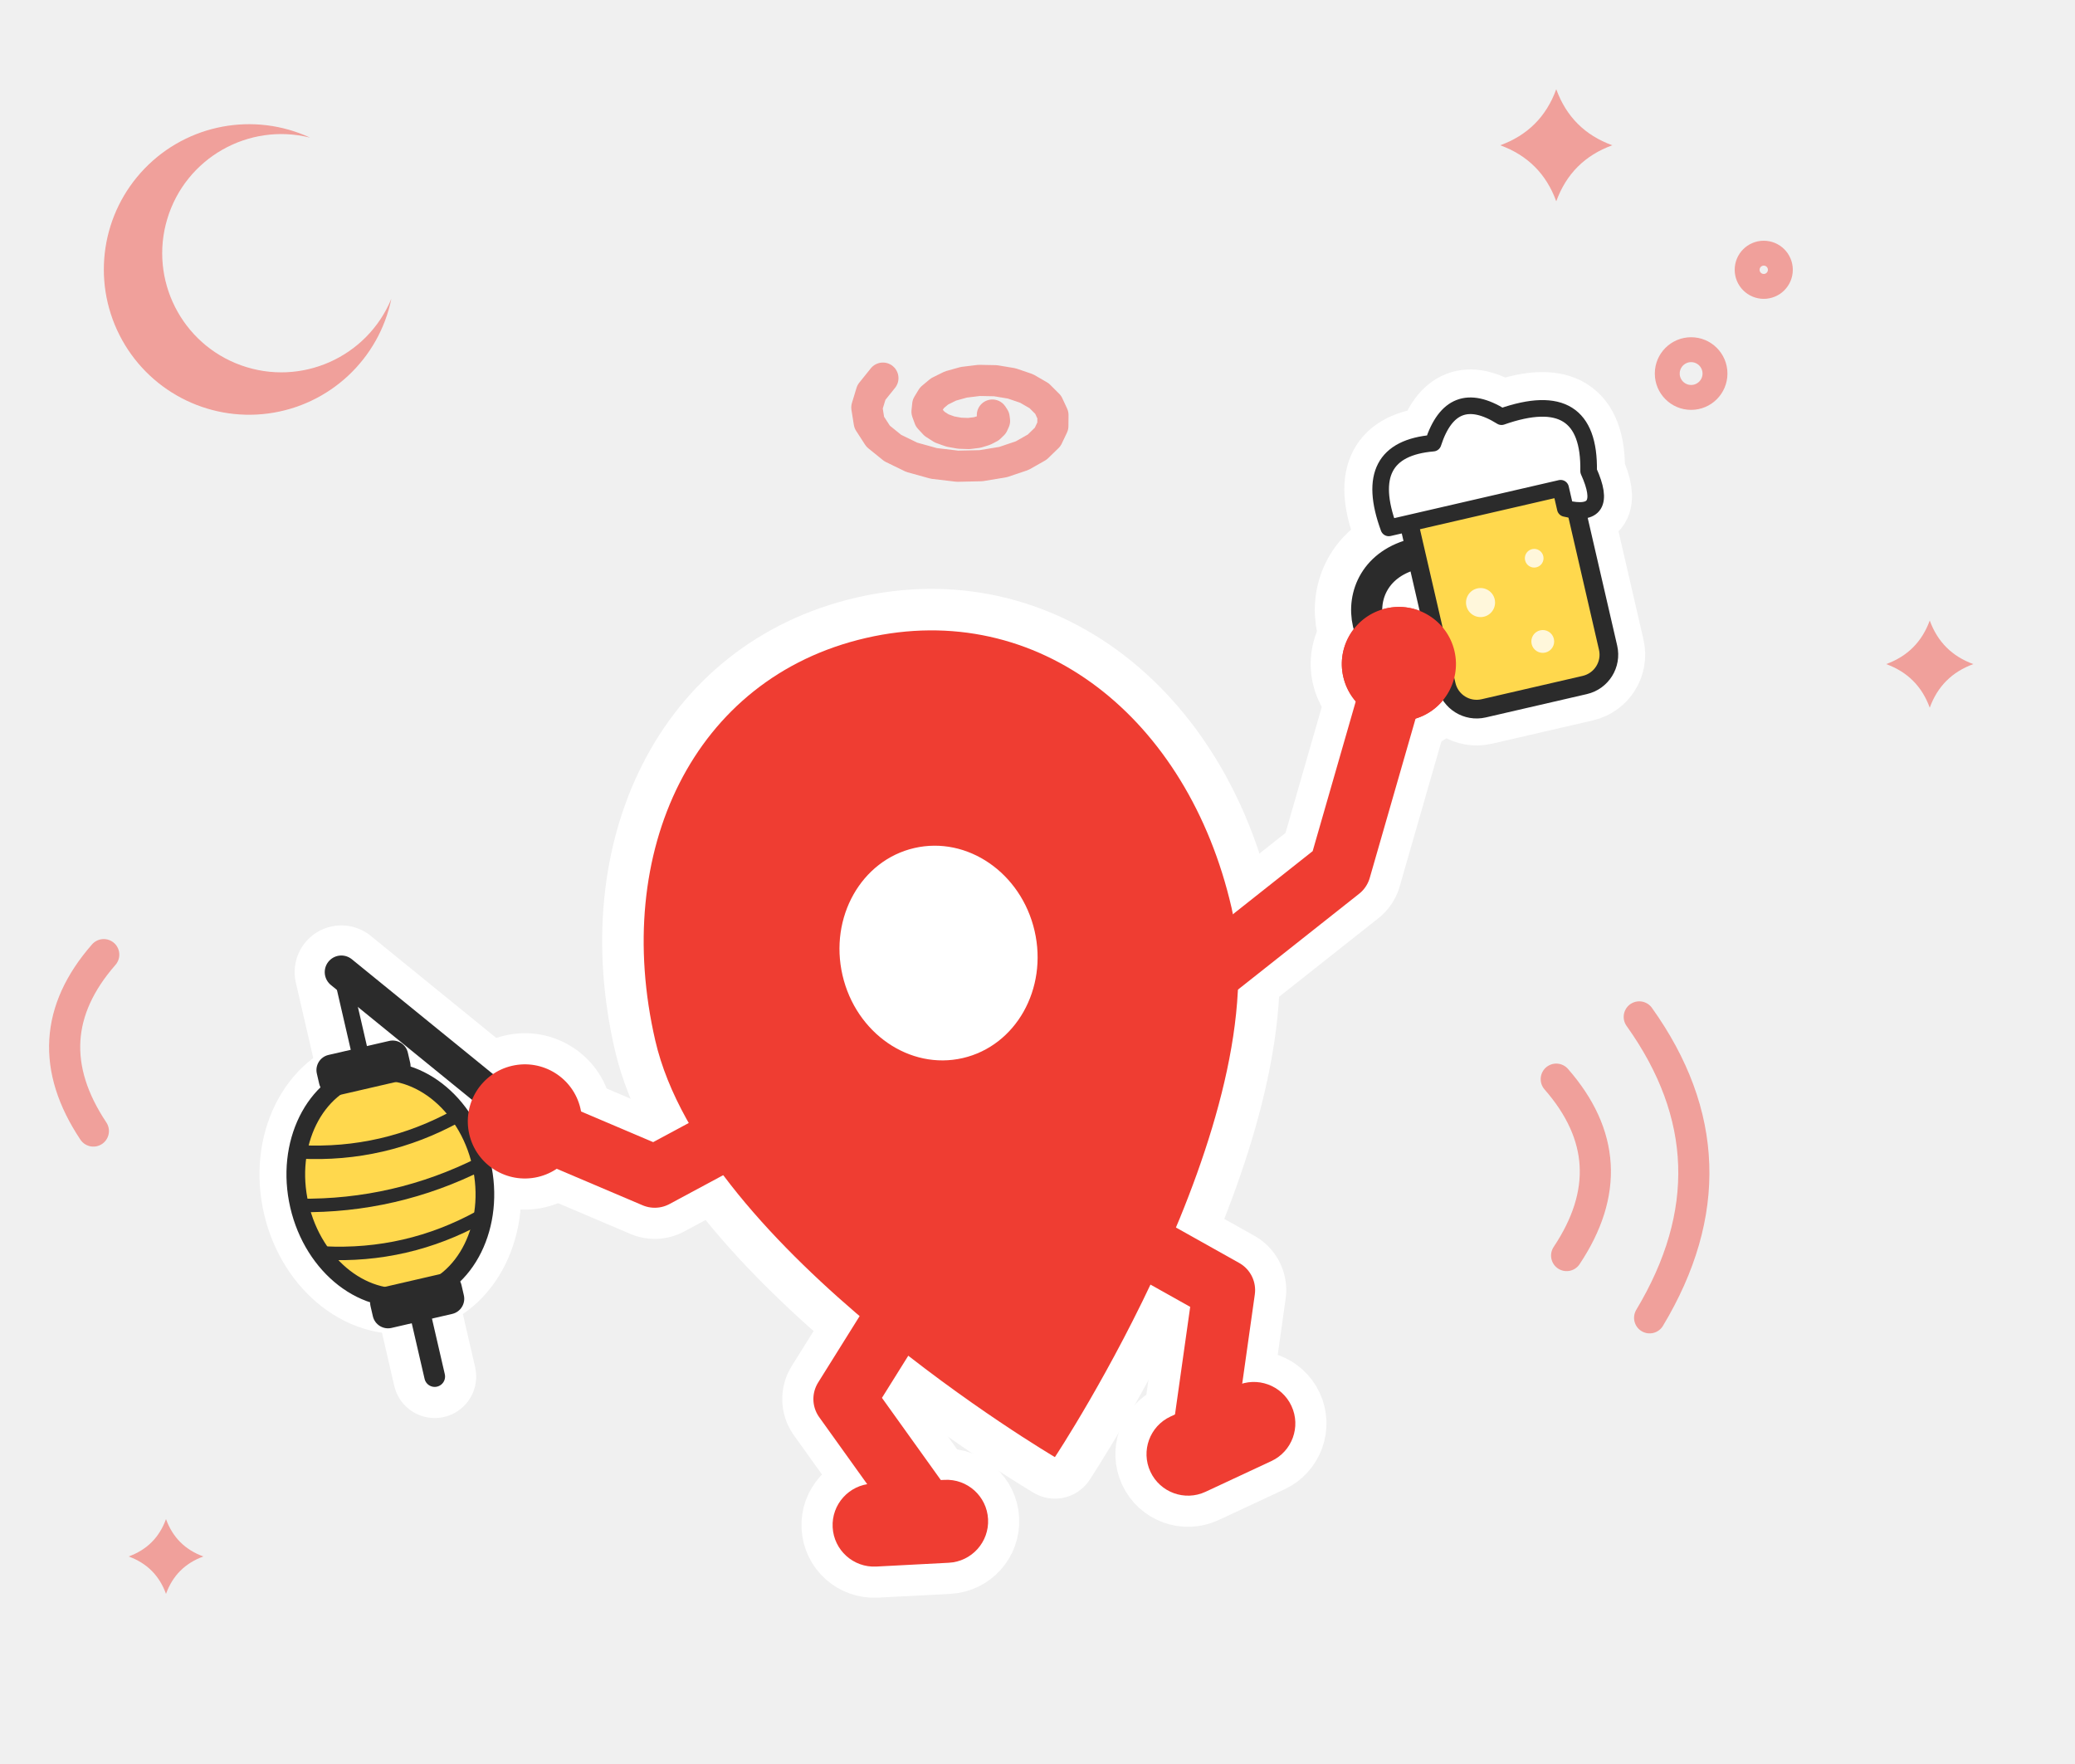
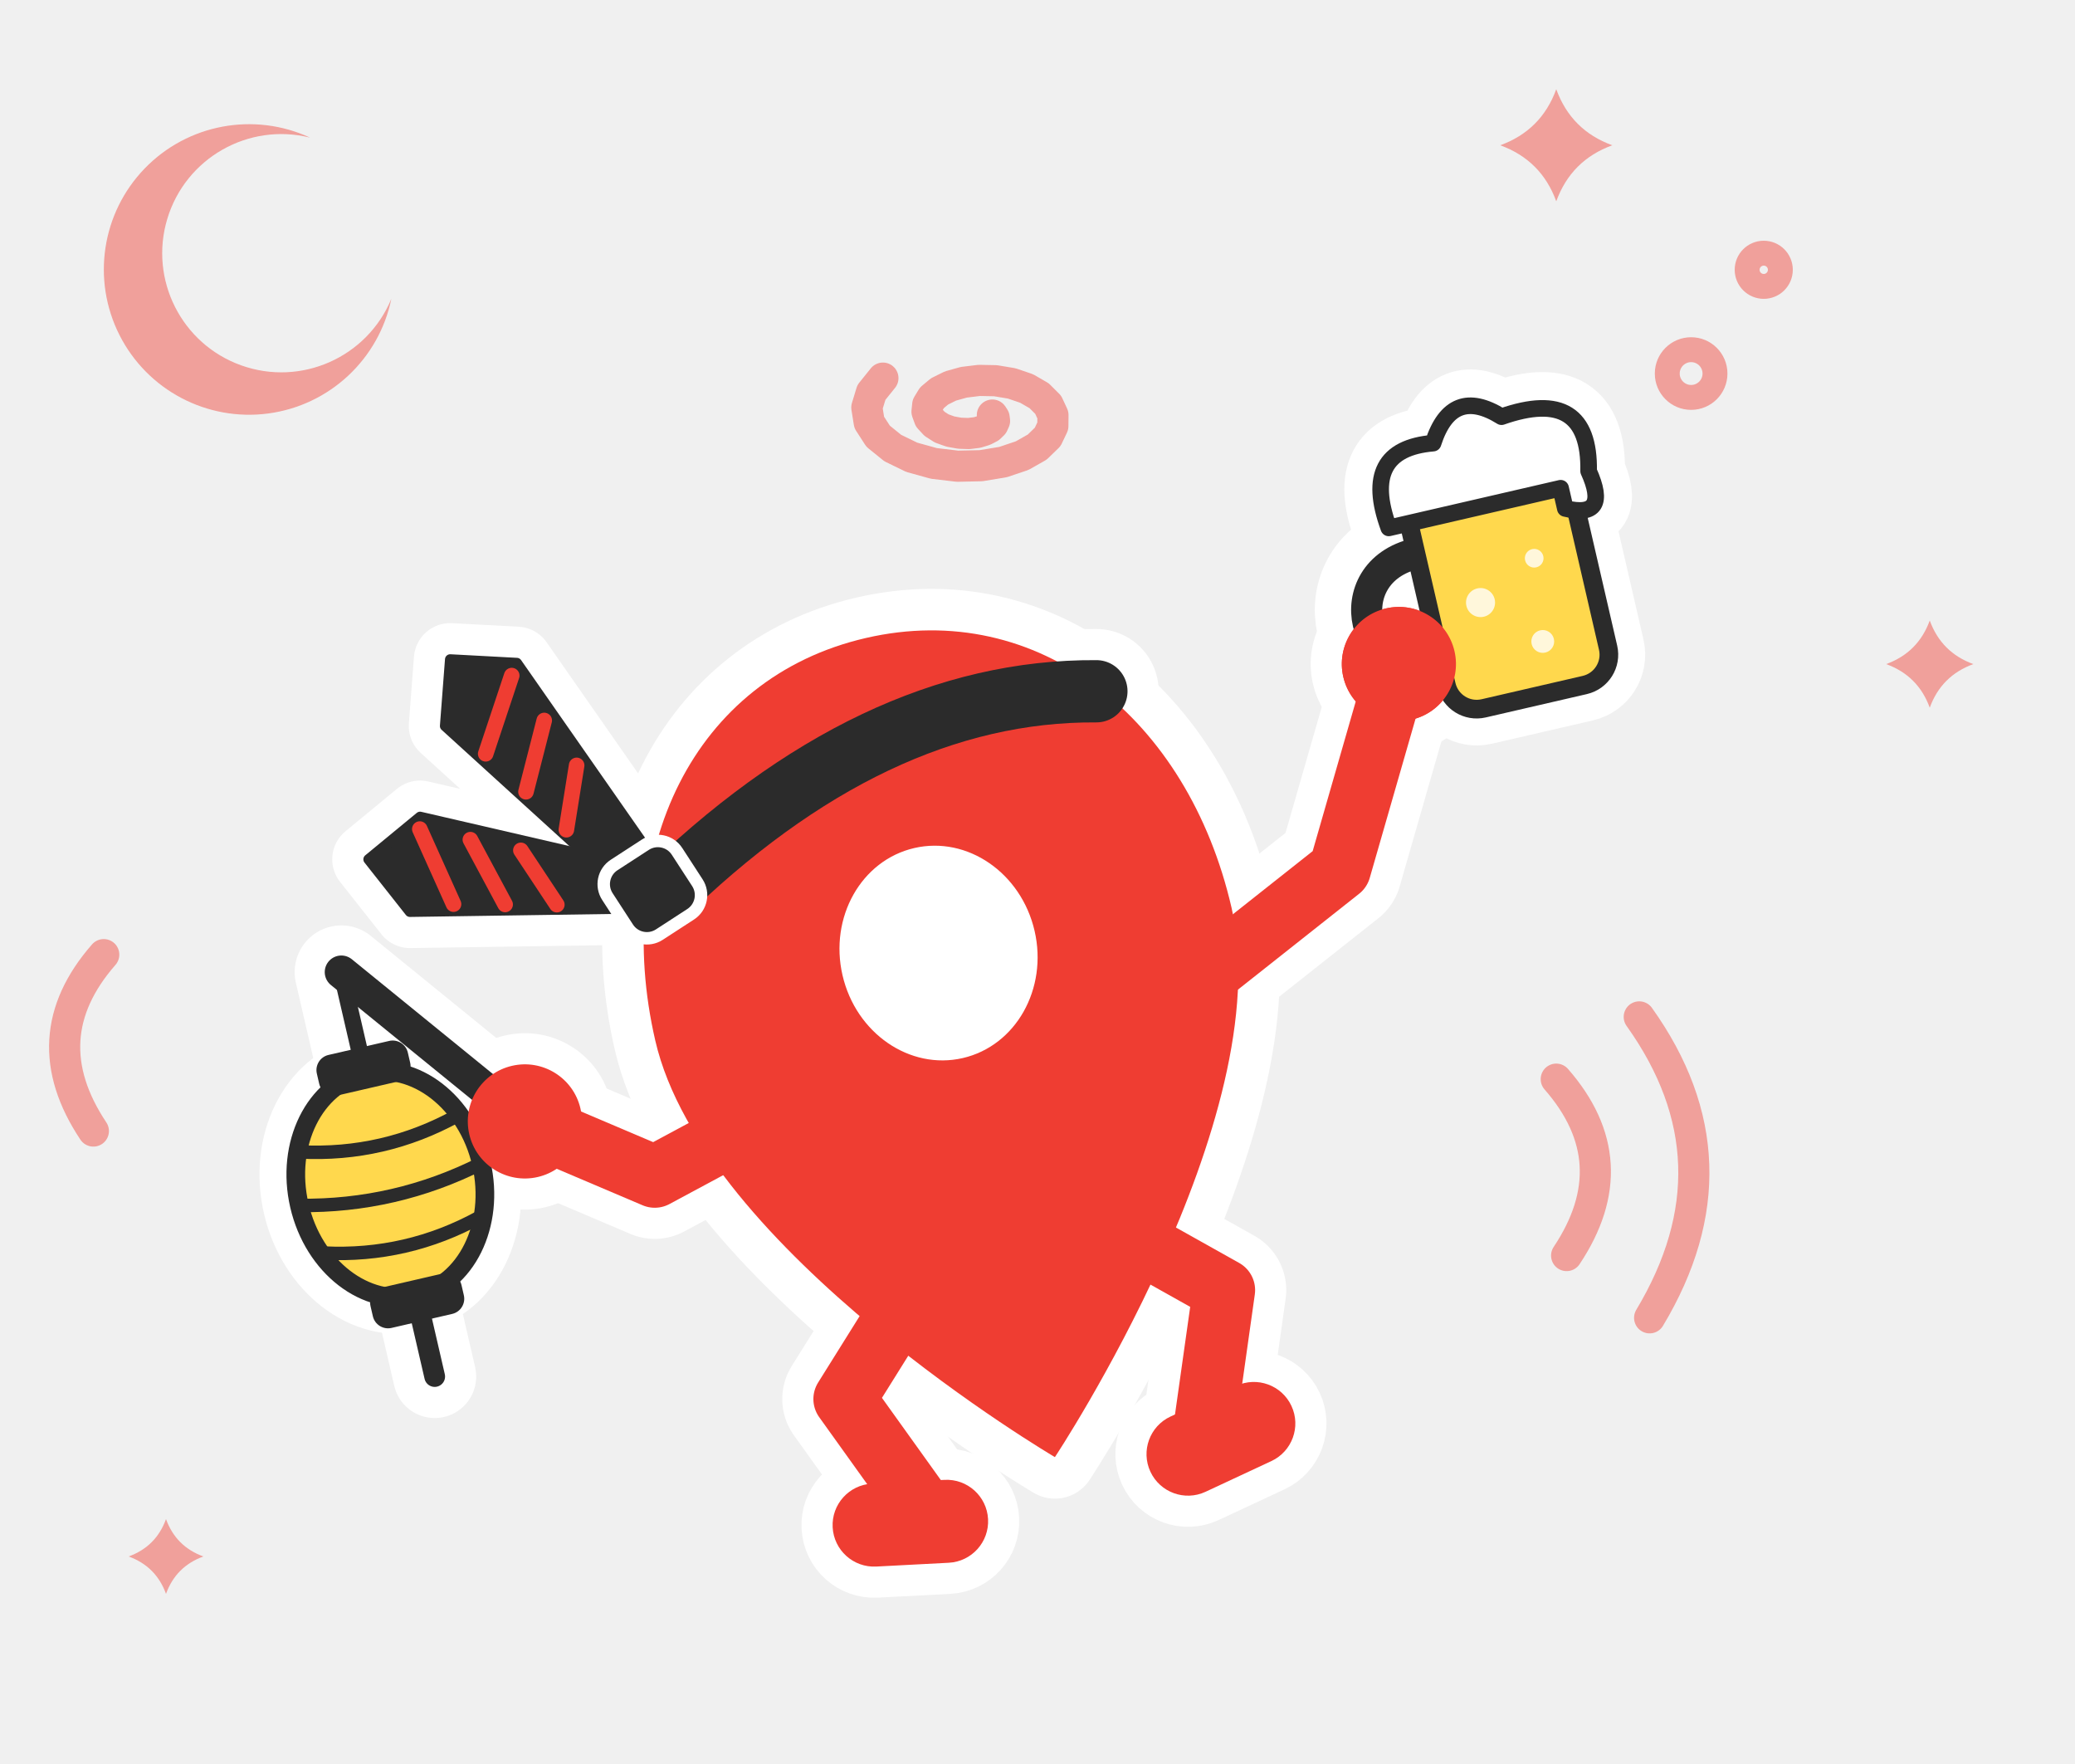
<svg xmlns="http://www.w3.org/2000/svg" width="200" height="170" viewBox="0 0 200 170" fill="none">
  <g id="알딸딸 달빛장터 핀">
    <g id="달과 별" fill="#EF3D32" opacity="0.45">
      <path d="M29.88 13.26 A14 14 0 1 0 37.72 28.80 A11.48 11.48 0 1 1 29.88 13.26Z" />
      <path d="M150 8.6 Q151.44 12.56 155.4 14 Q151.44 15.44 150 19.4 Q148.56 15.44 144.6 14 Q148.56 12.56 150 8.6Z" />
      <path d="M186 59.8 Q187.12 62.88 190.2 64 Q187.12 65.12 186 68.2 Q184.88 65.12 181.8 64 Q184.88 62.88 186 59.8Z" />
      <path d="M16 146.4 Q16.96 149.04 19.6 150 Q16.96 150.96 16 153.6 Q15.04 150.96 12.4 150 Q15.04 149.04 16 146.4Z" />
    </g>
    <g id="어질선" stroke="#EF3D32" stroke-width="3" stroke-linecap="round" stroke-linejoin="round" fill="none" opacity="0.45">
      <path d="M95.65 40.00 L95.82 40.26 L95.86 40.56 L95.71 40.89 L95.39 41.20 L94.87 41.47 L94.19 41.68 L93.38 41.78 L92.50 41.75 L91.61 41.59 L90.77 41.29 L90.08 40.85 L89.58 40.31 L89.35 39.68 L89.42 39.00 L89.83 38.33 L90.56 37.72 L91.61 37.20 L92.90 36.84 L94.38 36.66 L95.95 36.69 L97.51 36.95 L98.95 37.44 L100.16 38.14 L101.03 39.01 L101.49 40.00 L101.48 41.06 L100.98 42.11 L99.97 43.09 L98.52 43.91 L96.68 44.53 L94.56 44.88 L92.29 44.93 L90.01 44.66 L87.88 44.07 L86.05 43.18 L84.64 42.04 L83.78 40.71 L83.55 39.27 L83.99 37.82 L85.10 36.44" />
    </g>
    <g id="딸꾹방울" stroke="#EF3D32" stroke-width="2.4" fill="none" opacity="0.45">
      <circle cx="152" cy="48" r="3.2" />
      <circle cx="163" cy="36" r="2.3" />
      <circle cx="170" cy="26" r="1.6" />
    </g>
    <g id="비틀선" stroke="#EF3D32" stroke-width="3" stroke-linecap="round" opacity="0.45">
      <path d="M150 104 Q157 112 151 121" />
      <path d="M158 98 Q168 112 159 127" />
      <path d="M10 92 Q3 100 9 109" />
    </g>
    <g id="캐릭터" transform="translate(66 58) rotate(-13 30.5 60)">
      <g id="흰 테두리">
        <path d="M-12 40 L-26 22 M-26 22 L-26 43" stroke="white" stroke-width="9" stroke-linecap="round" stroke-linejoin="round" />
        <ellipse cx="-26" cy="43" rx="9" ry="11" fill="white" stroke="white" stroke-width="7" />
        <path d="M-26 54 L-26 62" stroke="white" stroke-width="8" stroke-linecap="round" />
        <path d="M84 6 C76 6 76 17 84 17" stroke="white" stroke-width="10" stroke-linecap="round" />
        <rect x="84" y="0" width="16" height="22" rx="3" fill="white" stroke="white" stroke-width="7" />
        <path d="M82 3 Q81 -5 88 -4 Q91 -9 95 -5 Q104 -6 102 2 Q103 7 99 5 L99 3 Z" fill="white" stroke="white" stroke-width="7" stroke-linejoin="round" />
+         <path d="M5.5 22 Q30 7 51 12" stroke="white" stroke-width="12" stroke-linecap="round" />
+         <path d="M6.58 20.15 L-2.82 -3.22 L-9.00 -5.00 L-10.92 1.14 L3.42 21.85Z" fill="white" stroke="white" stroke-width="7" stroke-linejoin="round" />
+         <path d="M5.59 19.30 L-15.24 9.13 L-21.00 12.00 L-18.25 17.82 L4.41 22.70Z" fill="white" stroke="white" stroke-width="7" stroke-linejoin="round" />
+         <circle cx="5" cy="21" r="7" fill="white" />
        <path d="M51 43 L70 34 L80 16" stroke="white" stroke-width="12" stroke-linecap="round" stroke-linejoin="round" />
        <path d="M10 45 L-1 48 L-12 40" stroke="white" stroke-width="12" stroke-linecap="round" stroke-linejoin="round" />
        <path d="M23 62 L12 73 L17 85" stroke="white" stroke-width="12" stroke-linecap="round" stroke-linejoin="round" />
        <path d="M39 61 L50 71 L45 84" stroke="white" stroke-width="12" stroke-linecap="round" stroke-linejoin="round" />
        <circle cx="80" cy="16" r="8.5" fill="white" />
        <circle cx="-12" cy="40" r="8.5" fill="white" />
        <rect x="8" y="82" width="15" height="8" rx="4" transform="rotate(10 15 86)" fill="white" stroke="white" stroke-width="6" />
        <rect x="39" y="81" width="15" height="8" rx="4" transform="rotate(-12 46 85)" fill="white" stroke="white" stroke-width="6" />
        <path d="M30.5 2C13.4 2 2 16.541 2 35.237C2 56.01 30.5 83.015 30.5 83.015C30.5 83.015 59 56.01 59 35.237C59 16.541 47.6 2 30.5 2Z" fill="white" stroke="white" stroke-width="8" stroke-linejoin="round" />
      </g>
      <g id="초롱">
        <path d="M-12 40 L-26 22" stroke="#2B2B2B" stroke-width="3.2" stroke-linecap="round" />
        <path d="M-26 22 L-26 30" stroke="#2B2B2B" stroke-width="1.6" stroke-linecap="round" />
        <ellipse cx="-26" cy="43" rx="9" ry="11" fill="#FFD84D" stroke="#2B2B2B" stroke-width="1.8" />
        <path d="M-33.74 38.00 Q-26 40.20 -18.26 38.00" stroke="#2B2B2B" stroke-width="1.3" fill="none" />
        <path d="M-35.00 43.00 Q-26 45.20 -17.00 43.00" stroke="#2B2B2B" stroke-width="1.3" fill="none" />
        <path d="M-33.74 48.00 Q-26 50.20 -18.26 48.00" stroke="#2B2B2B" stroke-width="1.3" fill="none" />
        <rect x="-30.5" y="29.5" width="9" height="4" rx="1.5" fill="#2B2B2B" />
        <rect x="-30.5" y="52.5" width="9" height="4" rx="1.5" fill="#2B2B2B" />
        <path d="M-26 56.5 L-26 62" stroke="#2B2B2B" stroke-width="2" stroke-linecap="round" />
      </g>
      <g id="팔다리">
        <path d="M51 43 L70 34 L80 16" stroke="#EF3D32" stroke-width="6" stroke-linecap="round" stroke-linejoin="round" />
        <path d="M10 45 L-1 48 L-12 40" stroke="#EF3D32" stroke-width="6" stroke-linecap="round" stroke-linejoin="round" />
        <path d="M23 62 L12 73 L17 85" stroke="#EF3D32" stroke-width="6" stroke-linecap="round" stroke-linejoin="round" />
        <path d="M39 61 L50 71 L45 84" stroke="#EF3D32" stroke-width="6" stroke-linecap="round" stroke-linejoin="round" />
        <circle cx="80" cy="16" r="5.5" fill="#EF3D32" />
        <circle cx="-12" cy="40" r="5.5" fill="#EF3D32" />
        <rect x="8" y="82" width="15" height="8" rx="4" transform="rotate(10 15 86)" fill="#EF3D32" />
        <rect x="39" y="81" width="15" height="8" rx="4" transform="rotate(-12 46 85)" fill="#EF3D32" />
      </g>
      <g id="핀">
        <path d="M30.5 2C13.4 2 2 16.541 2 35.237C2 56.01 30.5 83.015 30.5 83.015C30.5 83.015 59 56.01 59 35.237C59 16.541 47.6 2 30.5 2Z" fill="#EF3D32" />
        <path d="M30.5 43.546C35.747 43.546 40 38.896 40 33.159C40 27.423 35.747 22.773 30.5 22.773C25.254 22.773 21 27.423 21 33.159C21 38.896 25.254 43.546 30.5 43.546Z" fill="white" />
      </g>
+       <g id="넥타이 머리띠">
+         <path d="M5.5 22 Q30 7 51 12" stroke="#2B2B2B" stroke-width="6" stroke-linecap="round" />
+         <path d="M6.58 20.15 L-2.82 -3.22 L-9.00 -5.00 L-10.92 1.14 L3.42 21.85Z" fill="#2B2B2B" stroke="#2B2B2B" stroke-width="1" stroke-linejoin="round" />
+         <path d="M0.58 7.69 L-1.78 13.51" stroke="#EF3D32" stroke-width="1.5" stroke-linecap="round" />
+         <path d="M-1.49 2.77 L-4.75 9.07" stroke="#EF3D32" stroke-width="1.5" stroke-linecap="round" />
+         <path d="M-3.57 -2.15 L-7.71 4.63" stroke="#EF3D32" stroke-width="1.5" stroke-linecap="round" />
+         <path d="M5.59 19.30 L-15.24 9.13 L-21.00 12.00 L-18.25 17.82 L4.41 22.70Z" fill="#2B2B2B" stroke="#2B2B2B" stroke-width="1" stroke-linejoin="round" />
+         <path d="M-6.50 14.46 L-4.30 20.34" stroke="#EF3D32" stroke-width="1.5" stroke-linecap="round" />
+         <path d="M-11.01 12.36 L-9.15 19.20" stroke="#EF3D32" stroke-width="1.5" stroke-linecap="round" />
+         <path d="M-15.53 10.27 L-13.99 18.05" stroke="#EF3D32" stroke-width="1.5" stroke-linecap="round" />
+         <rect x="1" y="17" width="8" height="8" rx="2.2" fill="#2B2B2B" stroke="white" stroke-width="1.2" transform="rotate(-20 5 21)" />
+       </g>
      <g id="맥주잔">
        <path d="M84 6 C76 6 76 17 84 17" stroke="#2B2B2B" stroke-width="3" stroke-linecap="round" fill="none" />
        <rect x="84" y="0" width="16" height="22" rx="3" fill="#FFD84D" stroke="#2B2B2B" stroke-width="1.8" />
        <circle cx="89" cy="12" r="1.4" fill="white" opacity="0.8" />
        <circle cx="94" cy="17" r="1.1" fill="white" opacity="0.8" />
        <circle cx="95" cy="9" r="0.9" fill="white" opacity="0.8" />
        <path d="M82 3 Q81 -5 88 -4 Q91 -9 95 -5 Q104 -6 102 2 Q103 7 99 5 L99 3 Z" fill="white" stroke="#2B2B2B" stroke-width="1.6" stroke-linejoin="round" />
      </g>
      <circle id="맥주잔 든 손" cx="80" cy="16" r="5.5" fill="#EF3D32" />
    </g>
  </g>
</svg>
